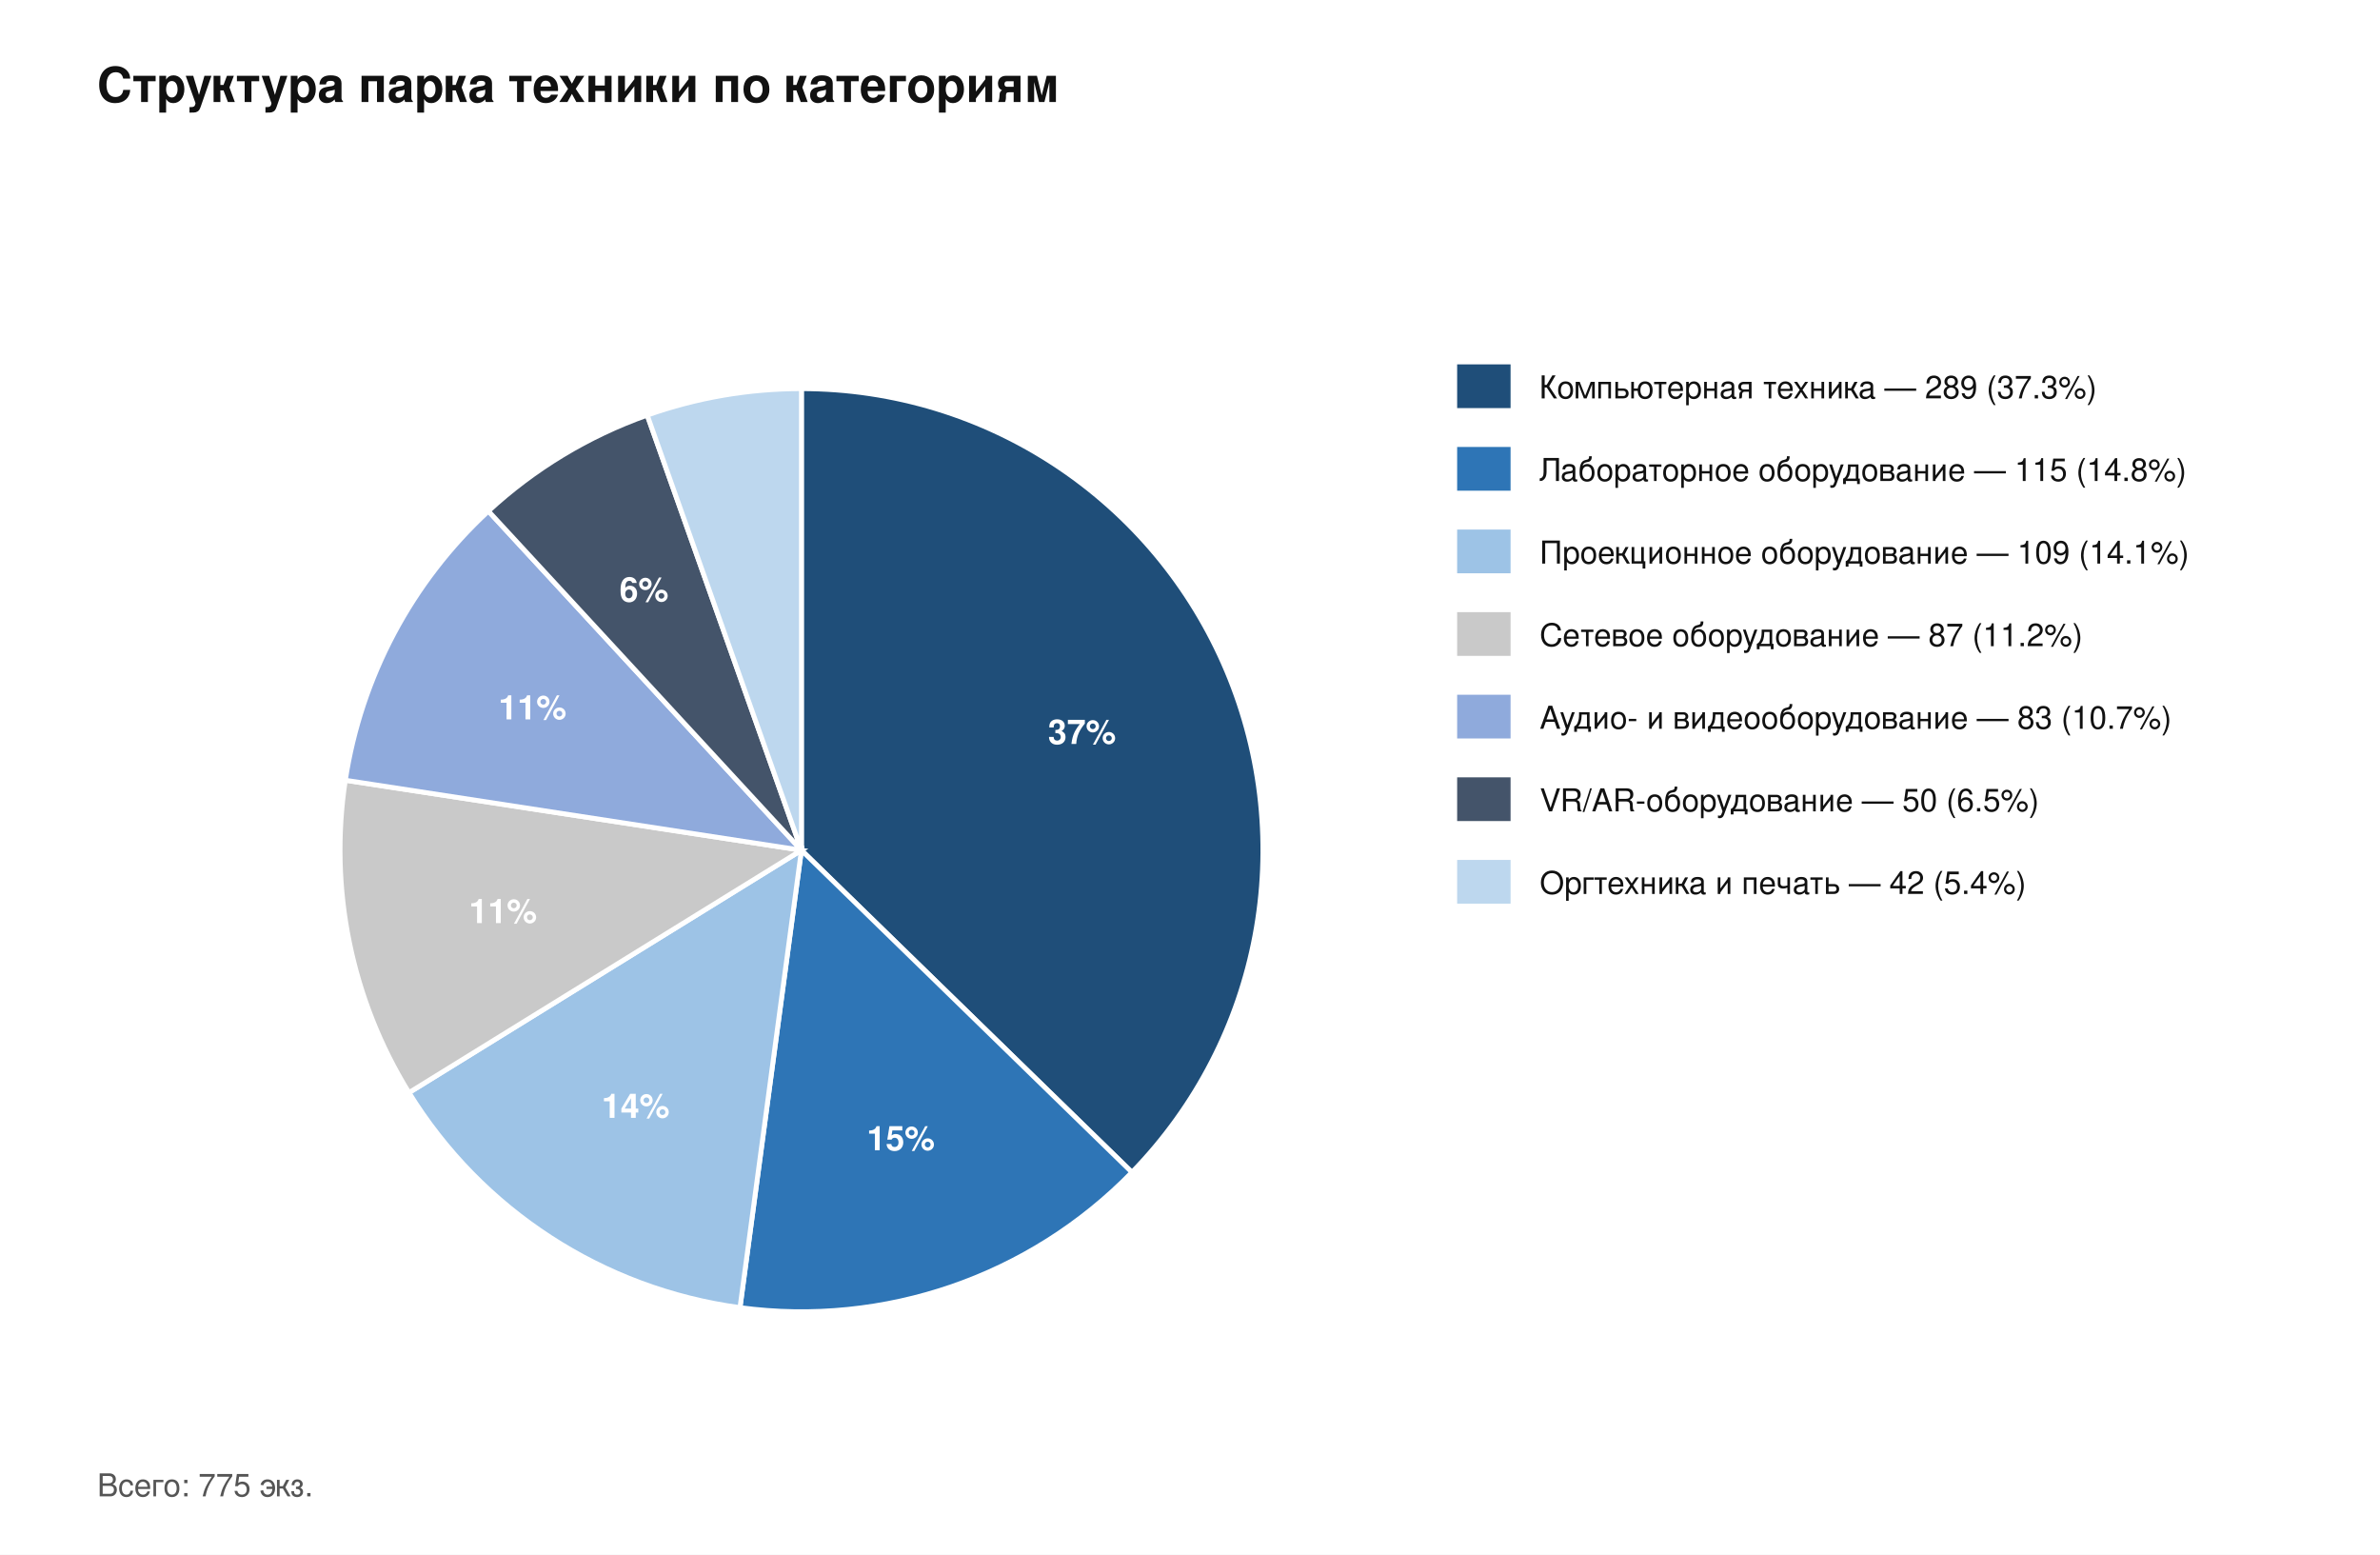
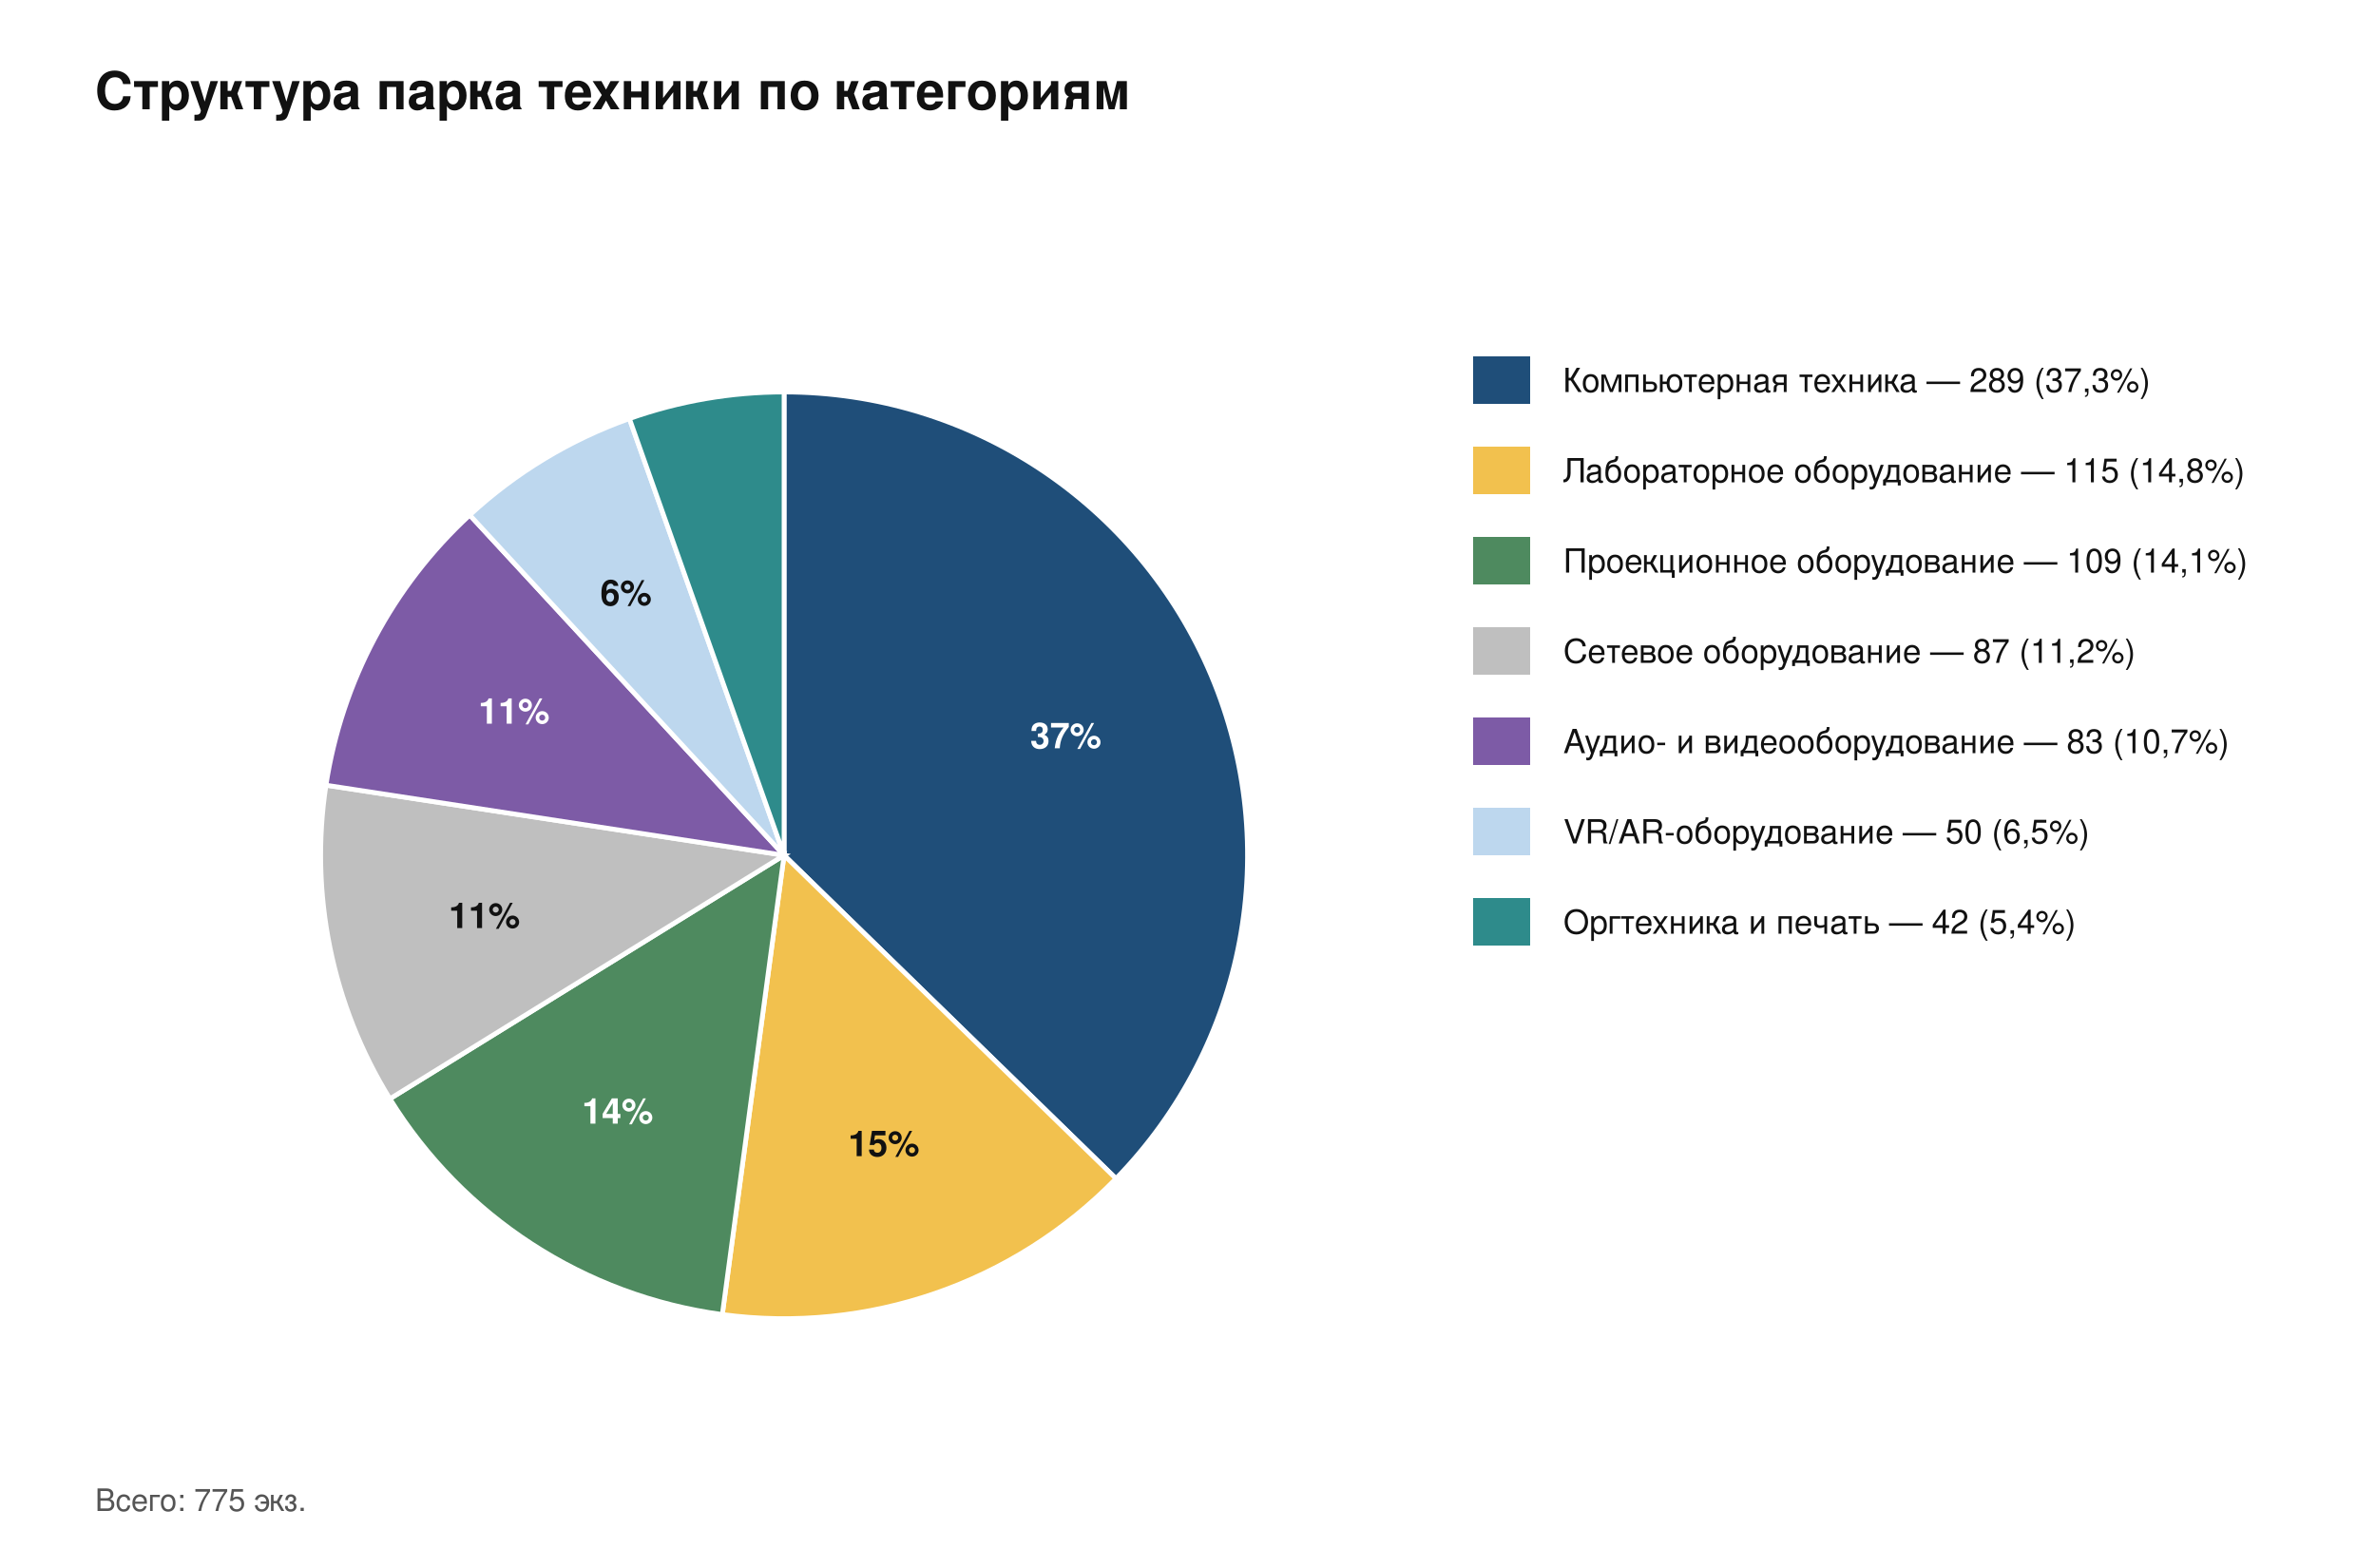
- <svg xmlns="http://www.w3.org/2000/svg" width="980" height="640" viewBox="0 0 980 640">
+ <svg xmlns="http://www.w3.org/2000/svg" width="1000" height="660" viewBox="0 0 1000 660">
  <rect width="100%" height="100%" fill="#ffffff" />
-   <text x="40" y="42" font-family="Helvetica, Arial, sans-serif" font-size="20" font-weight="bold" text-anchor="start" fill="#111111">Структура парка техники по категориям</text>
-   <path d="M 330 350 L 330.0 160.0 A 190 190 0 0 1 466.1 482.6 Z" fill="#1f4e79" stroke="#ffffff" stroke-width="2" />
-   <text x="445.536" y="306.249" font-family="Helvetica, Arial, sans-serif" font-size="14" font-weight="bold" text-anchor="middle" fill="#ffffff">37%</text>
-   <path d="M 330 350 L 466.1 482.6 A 190 190 0 0 1 304.7 538.3 Z" fill="#2e75b6" stroke="#ffffff" stroke-width="2" />
-   <text x="370.92" y="473.536" font-family="Helvetica, Arial, sans-serif" font-size="14" font-weight="bold" text-anchor="middle" fill="#ffffff">15%</text>
-   <path d="M 330 350 L 304.7 538.3 A 190 190 0 0 1 168.4 449.8 Z" fill="#9dc3e6" stroke="#ffffff" stroke-width="2" />
-   <text x="261.738" y="460.192" font-family="Helvetica, Arial, sans-serif" font-size="14" font-weight="bold" text-anchor="middle" fill="#ffffff">14%</text>
-   <path d="M 330 350 L 168.4 449.8 A 190 190 0 0 1 142.2 321.2 Z" fill="#c9c9c9" stroke="#ffffff" stroke-width="2" />
-   <text x="207.116" y="379.994" font-family="Helvetica, Arial, sans-serif" font-size="14" font-weight="bold" text-anchor="middle" fill="#ffffff">11%</text>
-   <path d="M 330 350 L 142.2 321.2 A 190 190 0 0 1 201.1 210.4 Z" fill="#8faadc" stroke="#ffffff" stroke-width="2" />
-   <text x="219.265" y="296.153" font-family="Helvetica, Arial, sans-serif" font-size="14" font-weight="bold" text-anchor="middle" fill="#ffffff">11%</text>
-   <path d="M 330 350 L 201.1 210.4 A 190 190 0 0 1 266.5 170.9 Z" fill="#44546a" stroke="#ffffff" stroke-width="2" />
-   <text x="265.184" y="247.65" font-family="Helvetica, Arial, sans-serif" font-size="14" font-weight="bold" text-anchor="middle" fill="#ffffff">6%</text>
-   <path d="M 330 350 L 266.5 170.9 A 190 190 0 0 1 330.0 160.0 Z" fill="#bdd7ee" stroke="#ffffff" stroke-width="2" />
-   <rect x="600" y="150" width="22" height="18" fill="#1f4e79" stroke="none" stroke-width="0" />
-   <text x="634" y="164" font-family="Helvetica, Arial, sans-serif" font-size="13" font-weight="normal" text-anchor="start" fill="#111111">Компьютерная техника — 289 (37.3%)</text>
-   <rect x="600" y="184" width="22" height="18" fill="#2e75b6" stroke="none" stroke-width="0" />
-   <text x="634" y="198" font-family="Helvetica, Arial, sans-serif" font-size="13" font-weight="normal" text-anchor="start" fill="#111111">Лабораторное оборудование — 115 (14.8%)</text>
-   <rect x="600" y="218" width="22" height="18" fill="#9dc3e6" stroke="none" stroke-width="0" />
-   <text x="634" y="232" font-family="Helvetica, Arial, sans-serif" font-size="13" font-weight="normal" text-anchor="start" fill="#111111">Проекционное оборудование — 109 (14.1%)</text>
-   <rect x="600" y="252" width="22" height="18" fill="#c9c9c9" stroke="none" stroke-width="0" />
-   <text x="634" y="266" font-family="Helvetica, Arial, sans-serif" font-size="13" font-weight="normal" text-anchor="start" fill="#111111">Сетевое оборудование — 87 (11.2%)</text>
-   <rect x="600" y="286" width="22" height="18" fill="#8faadc" stroke="none" stroke-width="0" />
-   <text x="634" y="300" font-family="Helvetica, Arial, sans-serif" font-size="13" font-weight="normal" text-anchor="start" fill="#111111">Аудио- и видеооборудование — 83 (10.7%)</text>
-   <rect x="600" y="320" width="22" height="18" fill="#44546a" stroke="none" stroke-width="0" />
-   <text x="634" y="334" font-family="Helvetica, Arial, sans-serif" font-size="13" font-weight="normal" text-anchor="start" fill="#111111">VR/AR-оборудование — 50 (6.5%)</text>
-   <rect x="600" y="354" width="22" height="18" fill="#bdd7ee" stroke="none" stroke-width="0" />
-   <text x="634" y="368" font-family="Helvetica, Arial, sans-serif" font-size="13" font-weight="normal" text-anchor="start" fill="#111111">Оргтехника и печать — 42 (5.4%)</text>
-   <text x="40" y="616" font-family="Helvetica, Arial, sans-serif" font-size="13" font-weight="normal" text-anchor="start" fill="#555555">Всего: 775 экз.</text>
+   <text x="40" y="46" font-family="Helvetica, Arial, sans-serif" font-size="22" font-weight="bold" text-anchor="start" fill="#111111">Структура парка техники по категориям</text>
+   <path d="M 330 360 L 330.0 165.0 A 195 195 0 0 1 469.7 496.1 Z" fill="#1F4E79" stroke="#ffffff" stroke-width="2" />
+   <text x="448.576" y="314.966" font-family="Helvetica, Arial, sans-serif" font-size="15" font-weight="bold" text-anchor="middle" fill="#ffffff">37%</text>
+   <path d="M 330 360 L 469.7 496.1 A 195 195 0 0 1 304.0 553.3 Z" fill="#F2C14E" stroke="#ffffff" stroke-width="2" />
+   <text x="371.997" y="486.655" font-family="Helvetica, Arial, sans-serif" font-size="15" font-weight="bold" text-anchor="middle" fill="#111111">15%</text>
+   <path d="M 330 360 L 304.0 553.3 A 195 195 0 0 1 164.1 462.5 Z" fill="#4E8A5F" stroke="#ffffff" stroke-width="2" />
+   <text x="259.941" y="472.961" font-family="Helvetica, Arial, sans-serif" font-size="15" font-weight="bold" text-anchor="middle" fill="#ffffff">14%</text>
+   <path d="M 330 360 L 164.1 462.5 A 195 195 0 0 1 137.2 330.5 Z" fill="#BFBFBF" stroke="#ffffff" stroke-width="2" />
+   <text x="203.882" y="390.652" font-family="Helvetica, Arial, sans-serif" font-size="15" font-weight="bold" text-anchor="middle" fill="#111111">11%</text>
+   <path d="M 330 360 L 137.2 330.5 A 195 195 0 0 1 197.7 216.8 Z" fill="#7D5BA6" stroke="#ffffff" stroke-width="2" />
+   <text x="216.351" y="304.605" font-family="Helvetica, Arial, sans-serif" font-size="15" font-weight="bold" text-anchor="middle" fill="#ffffff">11%</text>
+   <path d="M 330 360 L 197.7 216.8 A 195 195 0 0 1 264.9 176.2 Z" fill="#BDD7EE" stroke="#ffffff" stroke-width="2" />
+   <text x="263.479" y="254.825" font-family="Helvetica, Arial, sans-serif" font-size="15" font-weight="bold" text-anchor="middle" fill="#111111">6%</text>
+   <path d="M 330 360 L 264.9 176.2 A 195 195 0 0 1 330.0 165.0 Z" fill="#2E8B8B" stroke="#ffffff" stroke-width="2" />
+   <rect x="620" y="150" width="24" height="20" fill="#1F4E79" stroke="none" stroke-width="0" />
+   <text x="658" y="165" font-family="Helvetica, Arial, sans-serif" font-size="14" font-weight="normal" text-anchor="start" fill="#111111">Компьютерная техника — 289 (37,3%)</text>
+   <rect x="620" y="188" width="24" height="20" fill="#F2C14E" stroke="none" stroke-width="0" />
+   <text x="658" y="203" font-family="Helvetica, Arial, sans-serif" font-size="14" font-weight="normal" text-anchor="start" fill="#111111">Лабораторное оборудование — 115 (14,8%)</text>
+   <rect x="620" y="226" width="24" height="20" fill="#4E8A5F" stroke="none" stroke-width="0" />
+   <text x="658" y="241" font-family="Helvetica, Arial, sans-serif" font-size="14" font-weight="normal" text-anchor="start" fill="#111111">Проекционное оборудование — 109 (14,1%)</text>
+   <rect x="620" y="264" width="24" height="20" fill="#BFBFBF" stroke="none" stroke-width="0" />
+   <text x="658" y="279" font-family="Helvetica, Arial, sans-serif" font-size="14" font-weight="normal" text-anchor="start" fill="#111111">Сетевое оборудование — 87 (11,2%)</text>
+   <rect x="620" y="302" width="24" height="20" fill="#7D5BA6" stroke="none" stroke-width="0" />
+   <text x="658" y="317" font-family="Helvetica, Arial, sans-serif" font-size="14" font-weight="normal" text-anchor="start" fill="#111111">Аудио- и видеооборудование — 83 (10,7%)</text>
+   <rect x="620" y="340" width="24" height="20" fill="#BDD7EE" stroke="none" stroke-width="0" />
+   <text x="658" y="355" font-family="Helvetica, Arial, sans-serif" font-size="14" font-weight="normal" text-anchor="start" fill="#111111">VR/AR-оборудование — 50 (6,5%)</text>
+   <rect x="620" y="378" width="24" height="20" fill="#2E8B8B" stroke="none" stroke-width="0" />
+   <text x="658" y="393" font-family="Helvetica, Arial, sans-serif" font-size="14" font-weight="normal" text-anchor="start" fill="#111111">Оргтехника и печать — 42 (5,4%)</text>
+   <text x="40" y="636" font-family="Helvetica, Arial, sans-serif" font-size="13" font-weight="normal" text-anchor="start" fill="#555555">Всего: 775 экз.</text>
</svg>
